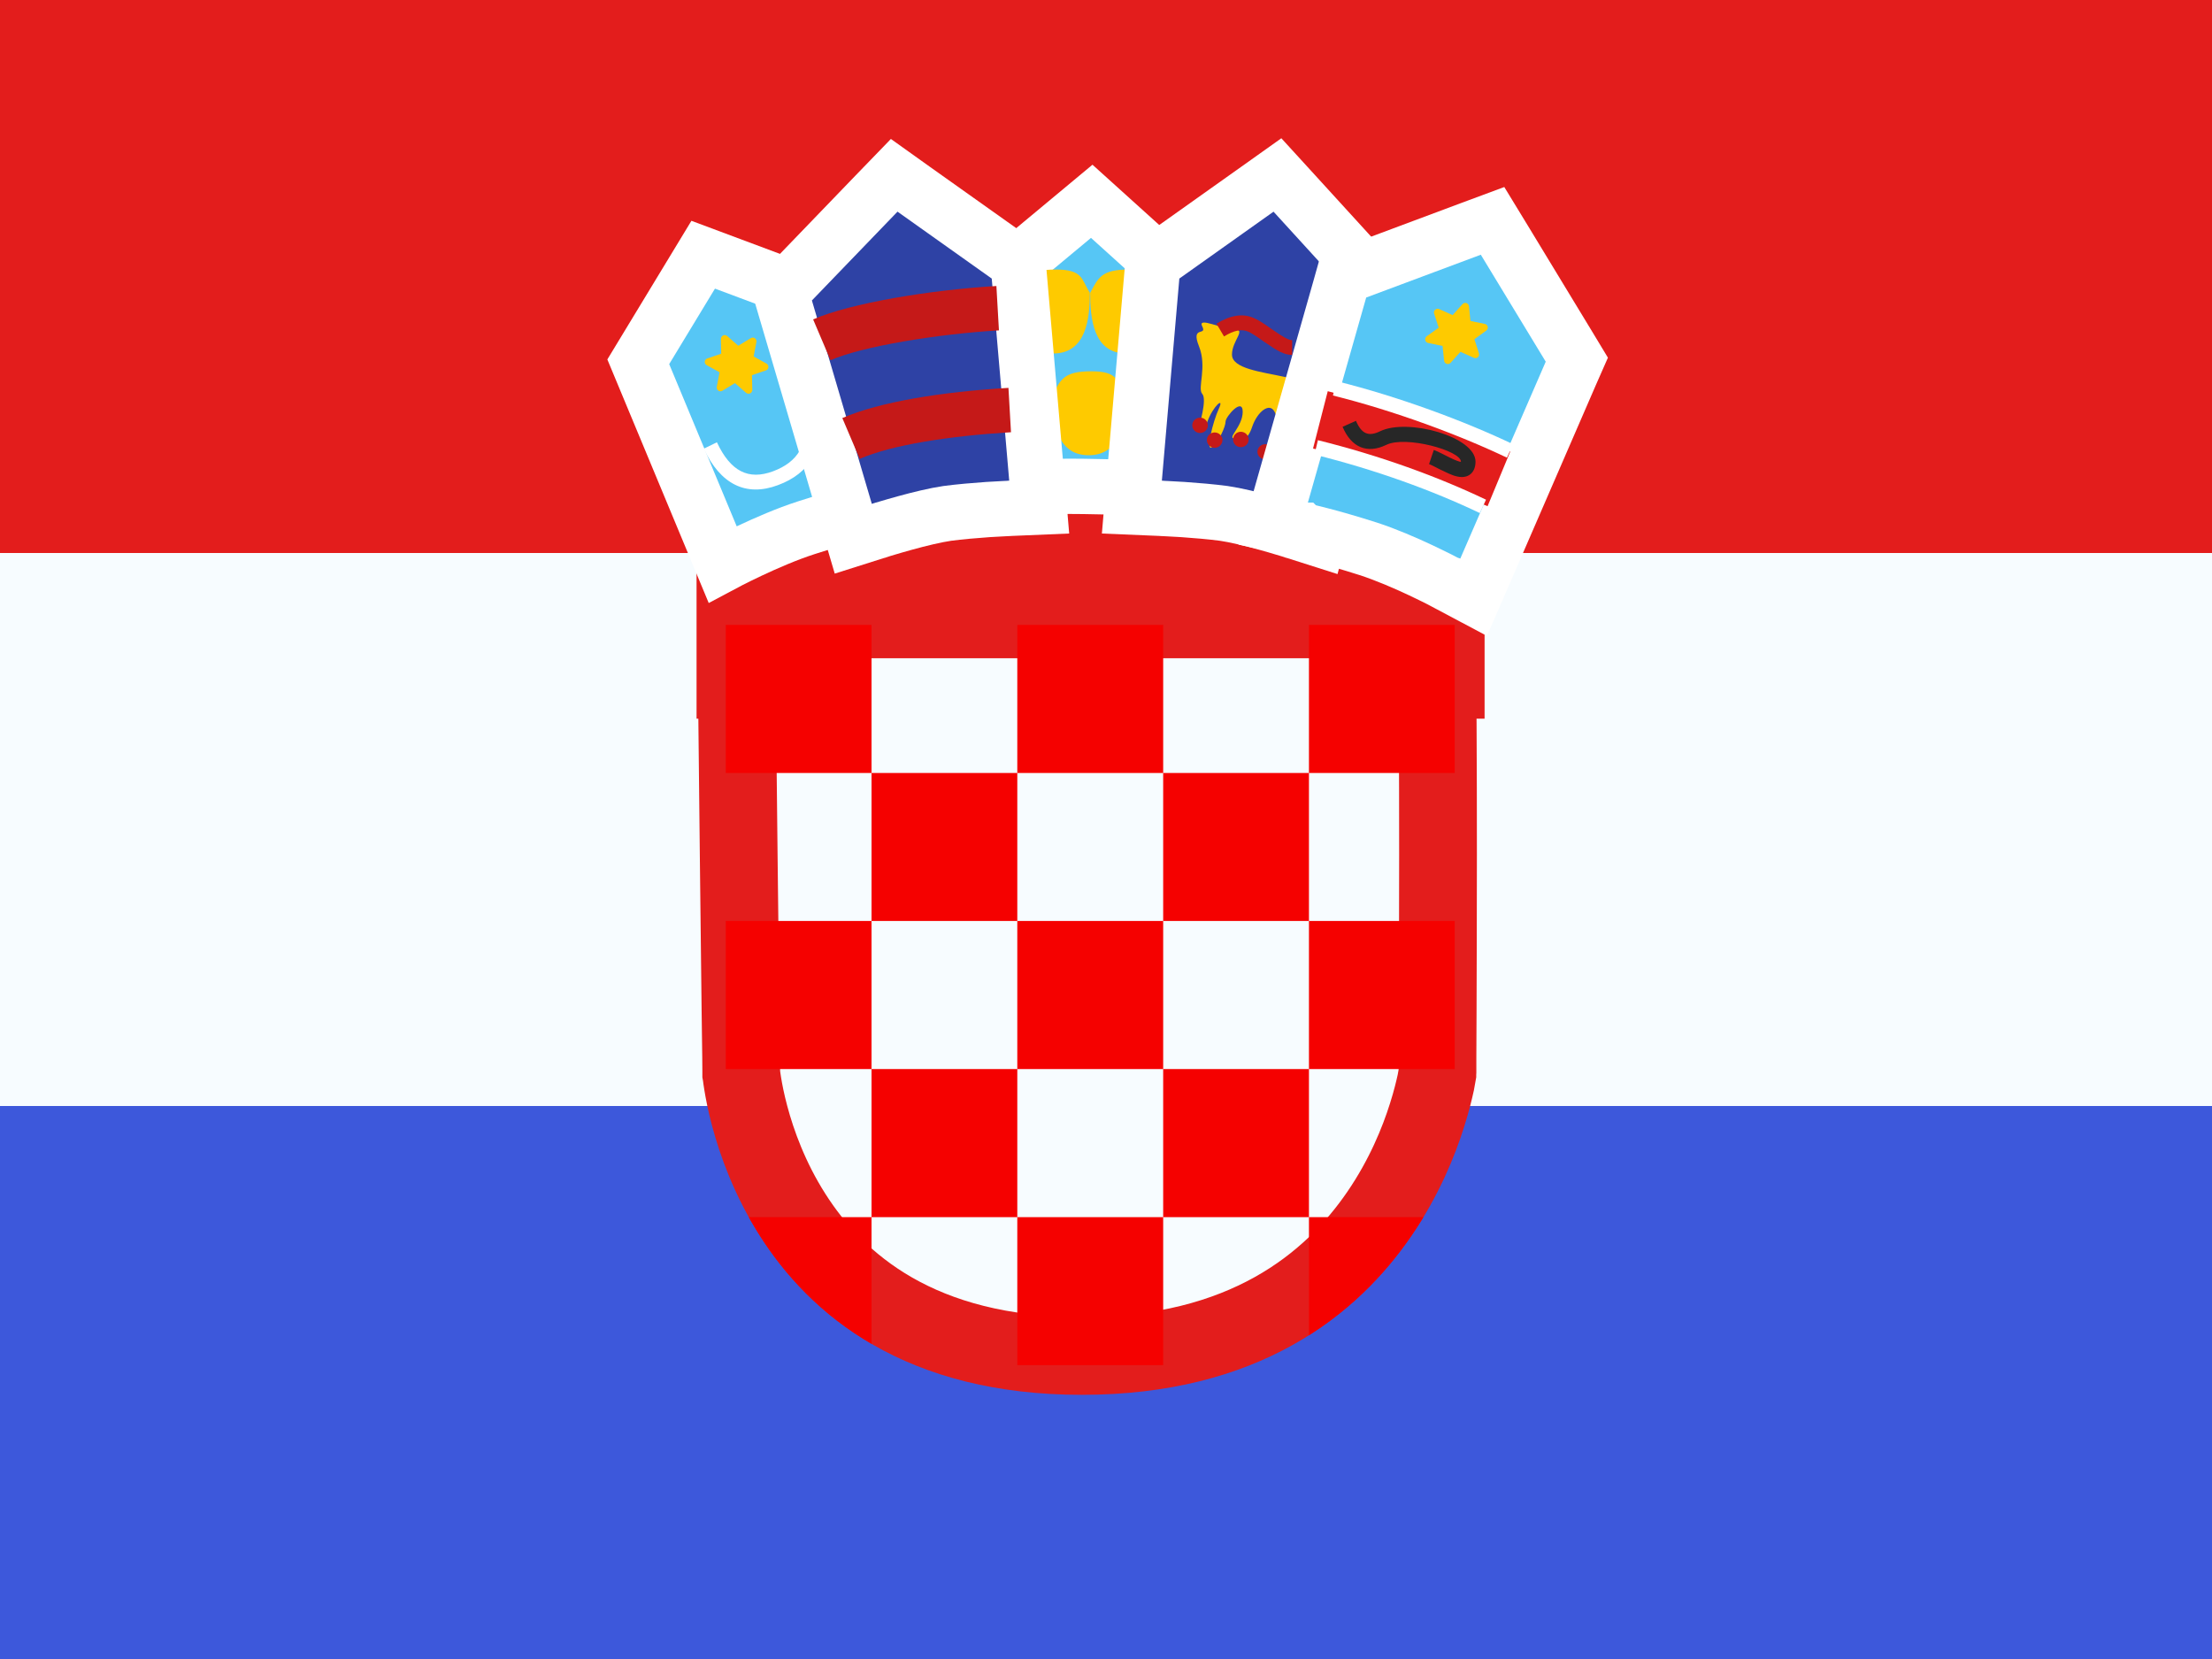
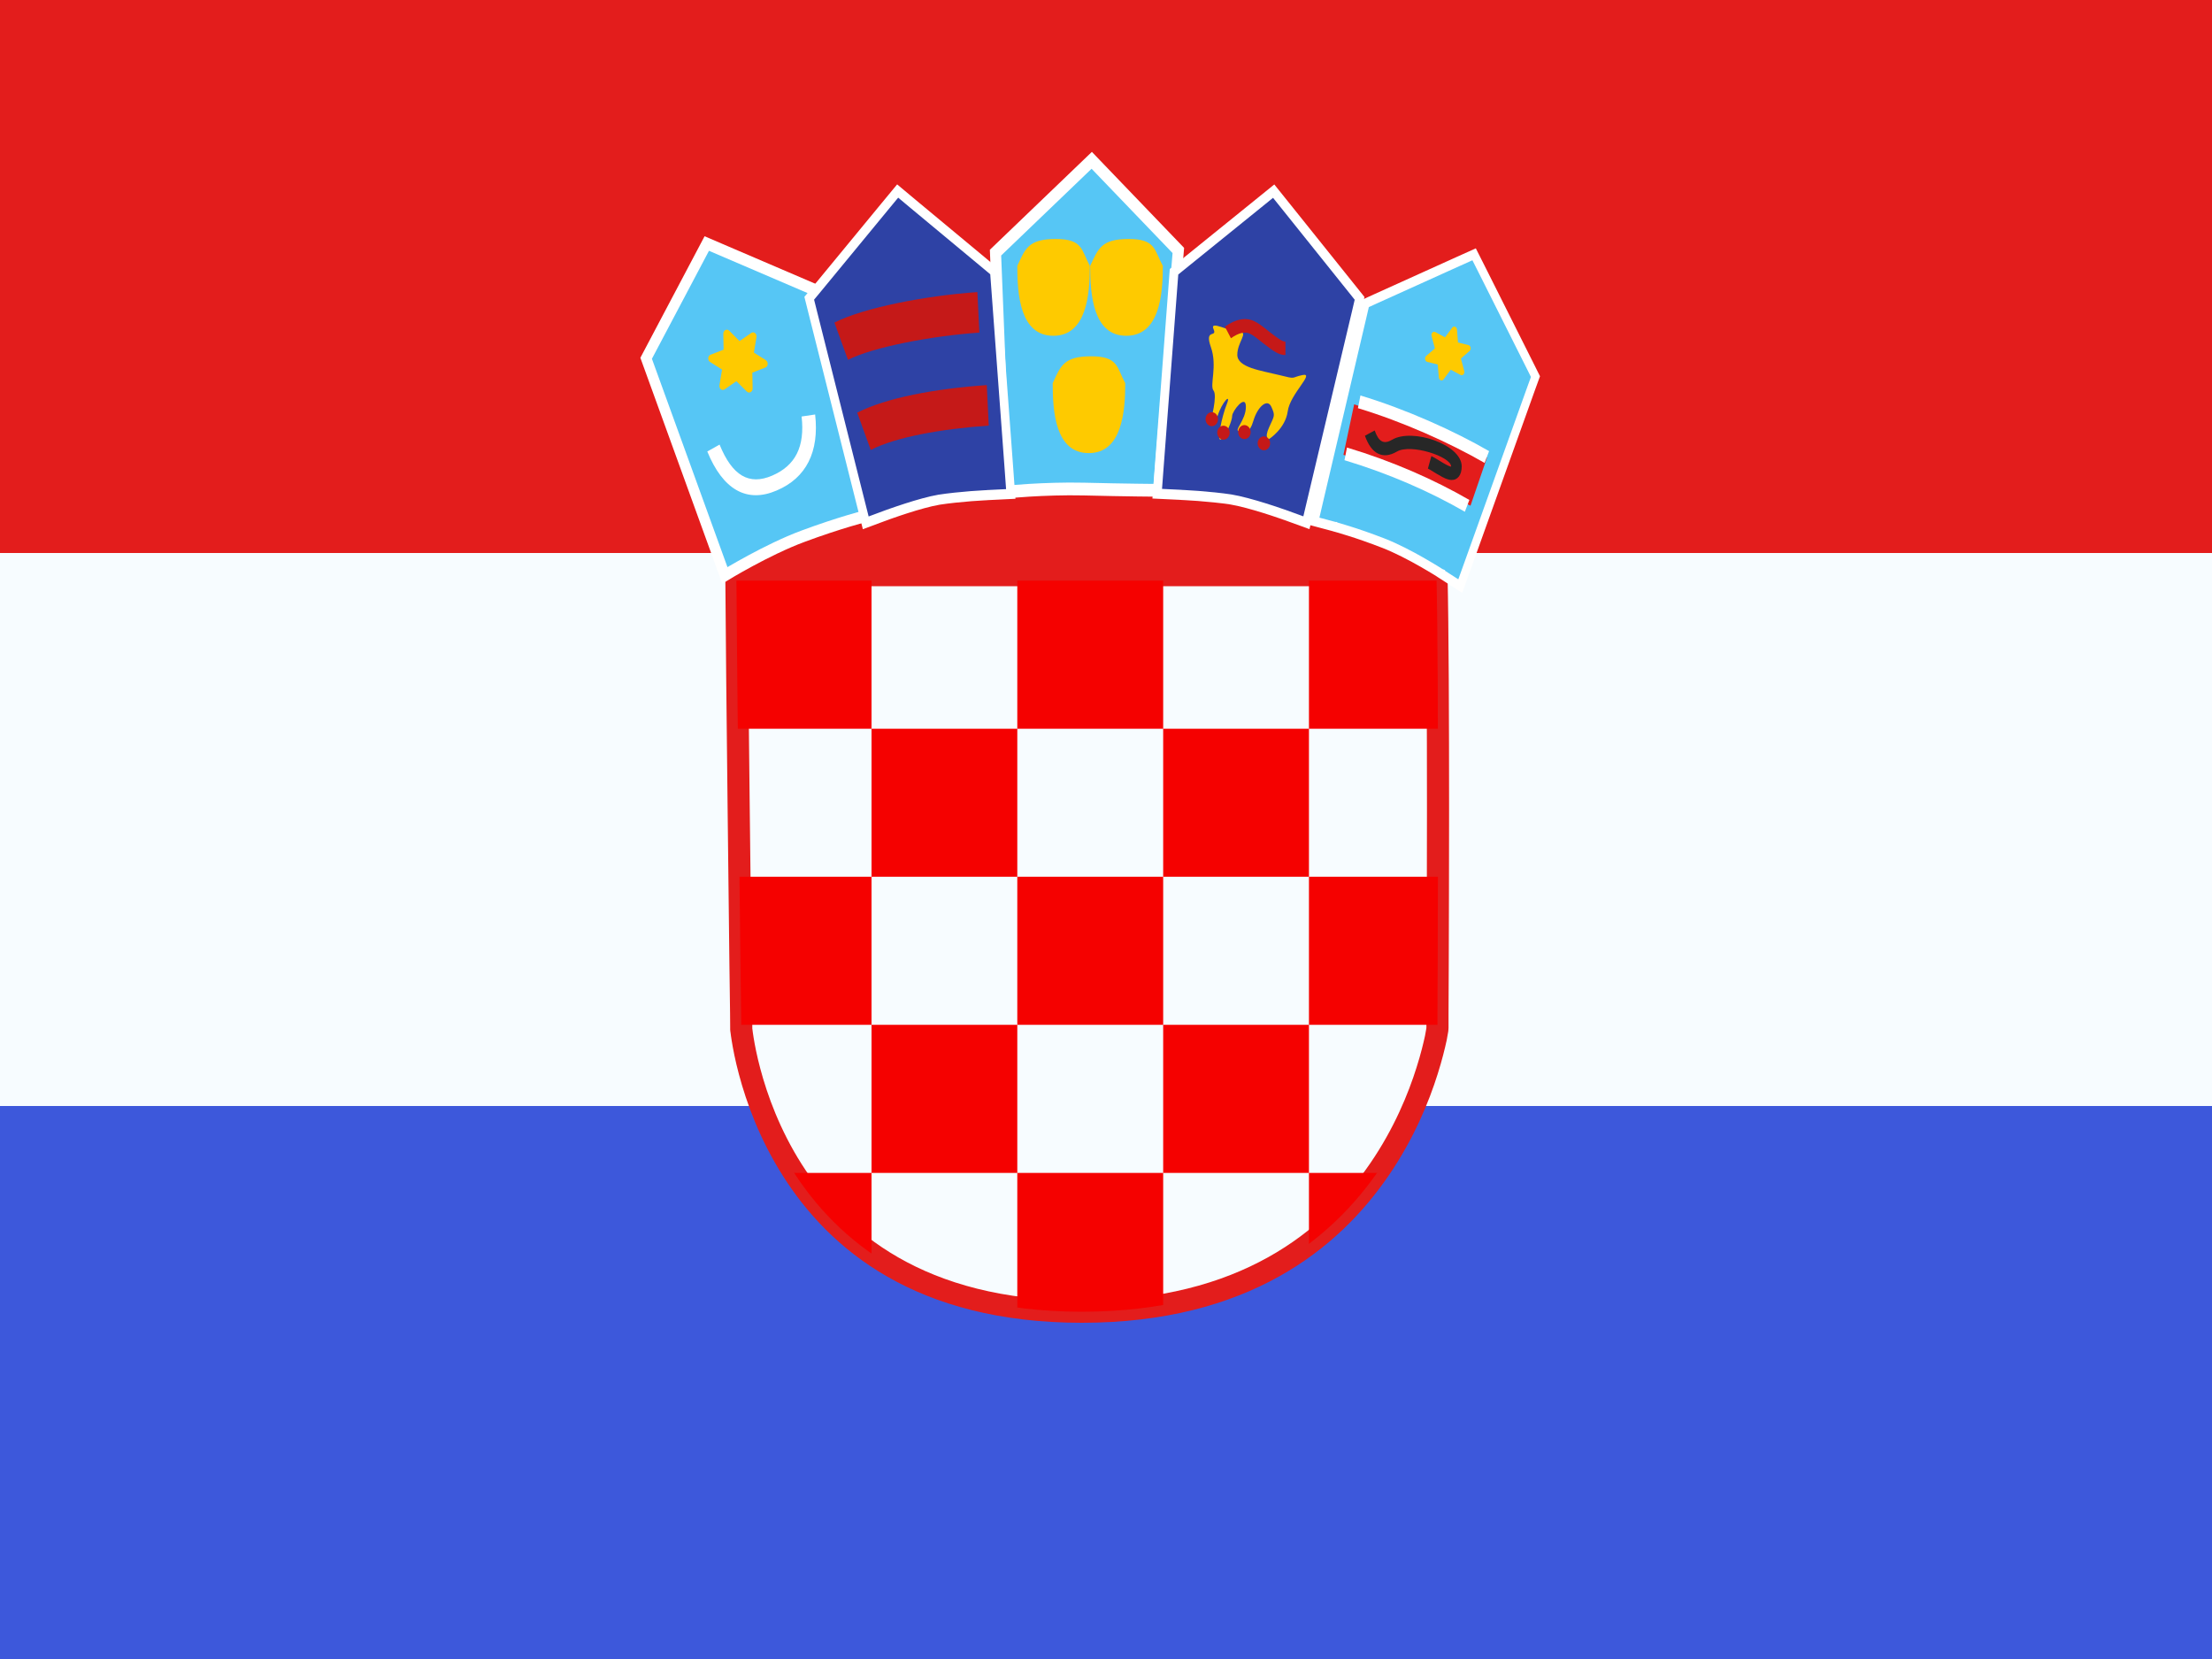
<svg xmlns="http://www.w3.org/2000/svg" fill="none" viewBox="0 0 20 15">
  <g clip-path="url(#191_svg__a)">
    <path fill="#fff" d="M0 0H20V15H0z" />
    <path fill="#F7FCFF" fill-rule="evenodd" d="M0 0V15H20V0H0Z" clip-rule="evenodd" />
    <mask id="191_svg__b" width="20" height="15" x="0" y="0" maskUnits="userSpaceOnUse" style="mask-type:luminance">
      <path fill="#fff" fill-rule="evenodd" d="M0 0V15H20V0H0Z" clip-rule="evenodd" />
    </mask>
    <g mask="url(#191_svg__b)">
      <path fill="#E31D1C" fill-rule="evenodd" d="M0 0V5H20V0H0Z" clip-rule="evenodd" />
      <path fill="#3D58DB" fill-rule="evenodd" d="M0 10V15H20V10H0Z" clip-rule="evenodd" />
-       <path fill="#E31D1C" d="M6.298 3.998H13.423V6.498H6.298z" />
-       <path fill="#F7FCFF" stroke="#E31D1C" stroke-width=".703" d="M6.658 5.6H12.988C12.999 6.08 13.002 6.919 13.002 7.726C13.002 8.247 13 8.749 12.999 9.12L12.997 9.566L12.997 9.69L12.996 9.707L12.996 9.709C12.993 9.726 12.989 9.752 12.982 9.787C12.967 9.855 12.943 9.956 12.904 10.079C12.827 10.325 12.694 10.65 12.472 10.974C12.038 11.608 11.25 12.26 9.781 12.26C8.314 12.26 7.564 11.609 7.165 10.981C6.96 10.659 6.843 10.334 6.778 10.089C6.745 9.966 6.726 9.865 6.715 9.797C6.709 9.762 6.706 9.736 6.704 9.72L6.702 9.709L6.702 9.681L6.701 9.559L6.695 9.116C6.691 8.747 6.685 8.247 6.679 7.728C6.67 6.934 6.661 6.096 6.658 5.6ZM6.701 9.699C6.701 9.699 6.701 9.699 6.701 9.699L6.701 9.699Z" />
-       <mask id="191_svg__c" width="8" height="8" x="6" y="5" maskUnits="userSpaceOnUse" style="mask-type:luminance">
-         <path fill="#fff" stroke="#fff" stroke-width=".703" d="M6.658 5.6H12.988C12.999 6.08 13.002 6.919 13.002 7.726C13.002 8.247 13 8.749 12.999 9.12L12.997 9.566L12.997 9.69L12.996 9.707L12.996 9.709C12.993 9.726 12.989 9.752 12.982 9.787C12.967 9.855 12.943 9.956 12.904 10.079C12.827 10.325 12.694 10.65 12.472 10.974C12.038 11.608 11.25 12.26 9.781 12.26C8.314 12.26 7.564 11.609 7.165 10.981C6.96 10.659 6.843 10.334 6.778 10.089C6.745 9.966 6.726 9.865 6.715 9.797C6.709 9.762 6.706 9.736 6.704 9.72L6.702 9.709L6.702 9.681L6.701 9.559L6.695 9.116C6.691 8.747 6.685 8.247 6.679 7.728C6.67 6.934 6.661 6.096 6.658 5.6ZM6.701 9.699C6.701 9.699 6.701 9.699 6.701 9.699L6.701 9.699Z" />
-       </mask>
-       <g mask="url(#191_svg__c)">
-         <path fill="#F50100" fill-rule="evenodd" d="M6.562 5.65H7.88V6.989H6.562V5.65ZM9.198 6.989H7.88V8.327H6.562V9.666L7.88 9.666V11.005H6.562V12.343H7.88V11.005H9.198V12.343H10.517V11.005H11.835V12.343H13.153V11.005H11.835V9.666L13.153 9.666V8.327H11.835V6.989H13.153V5.65H11.835V6.989H10.517V5.65H9.198V6.989ZM9.198 8.327V6.989H10.517V8.327H9.198ZM9.198 9.666V8.327H7.88V9.666H9.198ZM10.517 9.666V11.005H9.198V9.666H10.517ZM10.517 9.666V8.327H11.835V9.666H10.517Z" clip-rule="evenodd" />
+       <g transform="translate(0 -.4)">
+         <path fill="#E31D1C" stroke="#E31D1C" stroke-linejoin="round" stroke-width=".2" d="M6.658 3.998H12.988V5.598H6.658z" />
+         <path fill="#F7FCFF" stroke="#E31D1C" stroke-linejoin="round" stroke-width=".2" d="M6.658 5.6H12.988C12.999 6.08 13.002 6.919 13.002 7.726C13.002 8.247 13 8.749 12.999 9.12L12.997 9.566L12.997 9.69L12.996 9.707L12.996 9.709C12.993 9.726 12.989 9.752 12.982 9.787C12.967 9.855 12.943 9.956 12.904 10.079C12.827 10.325 12.694 10.65 12.472 10.974C12.038 11.608 11.25 12.26 9.781 12.26C8.314 12.26 7.564 11.609 7.165 10.981C6.96 10.659 6.843 10.334 6.778 10.089C6.745 9.966 6.726 9.865 6.715 9.797C6.709 9.762 6.706 9.736 6.704 9.72L6.702 9.709L6.702 9.681L6.701 9.559L6.695 9.116C6.691 8.747 6.685 8.247 6.679 7.728C6.67 6.934 6.661 6.096 6.658 5.6ZM6.701 9.699C6.701 9.699 6.701 9.699 6.701 9.699L6.701 9.699Z" />
+         <mask id="191_svg__c" width="8" height="8" x="6" y="5" maskUnits="userSpaceOnUse" style="mask-type:luminance">
+           <path fill="#fff" stroke="#fff" stroke-width="0" d="M6.658 5.6H12.988C12.999 6.08 13.002 6.919 13.002 7.726C13.002 8.247 13 8.749 12.999 9.12L12.997 9.566L12.997 9.69L12.996 9.707L12.996 9.709C12.993 9.726 12.989 9.752 12.982 9.787C12.967 9.855 12.943 9.956 12.904 10.079C12.827 10.325 12.694 10.65 12.472 10.974C12.038 11.608 11.25 12.26 9.781 12.26C8.314 12.26 7.564 11.609 7.165 10.981C6.96 10.659 6.843 10.334 6.778 10.089C6.745 9.966 6.726 9.865 6.715 9.797C6.709 9.762 6.706 9.736 6.704 9.72L6.702 9.709L6.702 9.681L6.701 9.559L6.695 9.116C6.691 8.747 6.685 8.247 6.679 7.728C6.67 6.934 6.661 6.096 6.658 5.6ZM6.701 9.699C6.701 9.699 6.701 9.699 6.701 9.699L6.701 9.699Z" />
+         </mask>
+         <g mask="url(#191_svg__c)">
+           <path fill="#F50100" fill-rule="evenodd" d="M6.562 5.65H7.88V6.989H6.562V5.65ZM9.198 6.989H7.88V8.327H6.562V9.666L7.88 9.666V11.005H6.562V12.343H7.88V11.005H9.198V12.343H10.517V11.005H11.835V12.343H13.153V11.005H11.835V9.666L13.153 9.666V8.327H11.835V6.989H13.153V5.65H11.835V6.989H10.517V5.65H9.198V6.989ZM9.198 8.327V6.989H10.517V8.327H9.198ZM9.198 9.666V8.327H7.88V9.666H9.198ZM10.517 9.666V11.005H9.198V9.666H10.517ZM10.517 9.666V8.327H11.835V9.666H10.517Z" clip-rule="evenodd" />
+         </g>
      </g>
-       <path fill="#56C6F5" fill-rule="evenodd" stroke="#fff" stroke-width=".5" d="M6.533 5.102C6.533 5.102 6.941 4.884 7.289 4.772C7.637 4.659 7.911 4.598 7.911 4.598L7.394 2.69L6.358 2.303L5.771 3.271L6.533 5.102Z" clip-rule="evenodd" />
-       <path fill="#fff" d="M6.363 4.057L6.482 3.999C6.605 4.262 6.767 4.344 6.99 4.261C7.217 4.176 7.309 4.016 7.276 3.762L7.407 3.745C7.448 4.06 7.321 4.28 7.035 4.386C6.745 4.495 6.514 4.379 6.363 4.057Z" />
-       <path fill="#FECA00" fill-rule="evenodd" d="M6.645 3.464L6.531 3.533C6.506 3.548 6.475 3.526 6.481 3.497L6.506 3.366L6.39 3.302C6.364 3.288 6.367 3.25 6.395 3.241L6.521 3.198L6.518 3.065C6.518 3.035 6.552 3.019 6.575 3.038L6.675 3.126L6.789 3.057C6.814 3.042 6.845 3.064 6.839 3.093L6.814 3.223L6.93 3.287C6.956 3.302 6.953 3.34 6.925 3.349L6.799 3.392L6.802 3.525C6.802 3.555 6.768 3.571 6.745 3.551L6.645 3.464Z" clip-rule="evenodd" />
-       <path fill="#56C6F5" fill-rule="evenodd" stroke="#fff" stroke-width=".5" d="M9.088 4.422C9.088 4.422 9.436 4.391 9.801 4.398C10.166 4.406 10.476 4.408 10.476 4.408L10.654 2.527L9.871 1.82L9.001 2.544L9.088 4.422Z" clip-rule="evenodd" />
-       <path fill="#FECA00" fill-rule="evenodd" d="M9.844 4.116C10.145 4.116 10.174 3.79 10.174 3.568 10.097 3.445 10.113 3.357 9.866 3.357 9.618 3.357 9.59 3.432 9.518 3.568 9.518 3.79 9.542 4.116 9.844 4.116zM10.183 3.196C10.485 3.196 10.514 2.87 10.514 2.648 10.436 2.525 10.452 2.437 10.205 2.437 9.958 2.437 9.93 2.512 9.857 2.648 9.857 2.87 9.882 3.196 10.183 3.196zM9.524 3.196C9.825 3.196 9.854 2.87 9.854 2.648 9.777 2.525 9.793 2.437 9.546 2.437 9.299 2.437 9.27 2.512 9.198 2.648 9.198 2.87 9.222 3.196 9.524 3.196z" clip-rule="evenodd" />
-       <path fill="#2E42A5" stroke="#fff" stroke-width=".5" d="M7.643 4.627L7.715 4.871L7.958 4.794L7.958 4.794L7.958 4.794L7.958 4.794L7.959 4.794L7.962 4.793L7.974 4.789L8.021 4.775C8.062 4.763 8.118 4.746 8.181 4.729C8.311 4.693 8.46 4.657 8.564 4.642C8.676 4.627 8.818 4.615 8.934 4.607C8.992 4.603 9.043 4.601 9.078 4.599L9.12 4.597L9.131 4.596L9.134 4.596L9.135 4.596L9.135 4.596H9.135L9.135 4.596L9.135 4.596L9.396 4.585L9.374 4.325L9.216 2.497L9.206 2.382L9.112 2.315L8.26 1.71L8.085 1.585L7.935 1.74L7.161 2.543L7.06 2.647L7.101 2.787L7.643 4.627Z" />
-       <mask id="191_svg__d" width="4" height="5" x="6" y="1" maskUnits="userSpaceOnUse" style="mask-type:luminance">
-         <path fill="#fff" stroke="#fff" stroke-width=".5" d="M7.643 4.627L7.715 4.871L7.958 4.794L7.958 4.794L7.958 4.794L7.958 4.794L7.959 4.794L7.962 4.793L7.974 4.789L8.021 4.775C8.062 4.763 8.118 4.746 8.181 4.729C8.311 4.693 8.46 4.657 8.564 4.642C8.676 4.627 8.818 4.615 8.934 4.607C8.992 4.603 9.043 4.601 9.078 4.599L9.12 4.597L9.131 4.596L9.134 4.596L9.135 4.596L9.135 4.596H9.135L9.135 4.596L9.135 4.596L9.396 4.585L9.374 4.325L9.216 2.497L9.206 2.382L9.112 2.315L8.26 1.71L8.085 1.585L7.935 1.74L7.161 2.543L7.06 2.647L7.101 2.787L7.643 4.627Z" />
-       </mask>
-       <g fill="#C51918" mask="url(#191_svg__d)">
-         <path d="M7.773 4.149 7.616 3.78C7.952 3.633 8.52 3.542 9.118 3.507L9.141 3.908C8.586 3.941 8.06 4.023 7.773 4.149zM7.509 3.257 7.352 2.888C7.688 2.741 8.411 2.621 9.009 2.586L9.032 2.987C8.476 3.02 7.796 3.131 7.509 3.257z" />
+       <path fill="#56C6F5" fill-rule="evenodd" stroke="#fff" stroke-width=".1" d="M6.533 5.102C6.533 5.102 6.941 4.884 7.289 4.772C7.637 4.659 7.911 4.598 7.911 4.598L7.394 2.69L6.358 2.303L5.771 3.271L6.533 5.102Z" clip-rule="evenodd" transform="matrix(.934 0 0 1.072 .452 -.267)" />
+       <path fill="#fff" d="M6.363 4.057L6.482 3.999C6.605 4.262 6.767 4.344 6.99 4.261C7.217 4.176 7.309 4.016 7.276 3.762L7.407 3.745C7.448 4.06 7.321 4.28 7.035 4.386C6.745 4.495 6.514 4.379 6.363 4.057Z" transform="matrix(.934 0 0 1.072 .452 -.267)" />
+       <path fill="#FECA00" fill-rule="evenodd" d="M6.645 3.464L6.531 3.533C6.506 3.548 6.475 3.526 6.481 3.497L6.506 3.366L6.39 3.302C6.364 3.288 6.367 3.25 6.395 3.241L6.521 3.198L6.518 3.065C6.518 3.035 6.552 3.019 6.575 3.038L6.675 3.126L6.789 3.057C6.814 3.042 6.845 3.064 6.839 3.093L6.814 3.223L6.93 3.287C6.956 3.302 6.953 3.34 6.925 3.349L6.799 3.392L6.802 3.525C6.802 3.555 6.768 3.571 6.745 3.551L6.645 3.464Z" clip-rule="evenodd" transform="matrix(.934 0 0 1.072 .452 -.267)" />
+       <g fill-rule="evenodd" clip-rule="evenodd">
+         <path fill="#56C6F5" stroke="#fff" stroke-width=".1" d="M9.088 4.422C9.088 4.422 9.436 4.391 9.801 4.398C10.166 4.406 10.476 4.408 10.476 4.408L10.654 2.527L9.871 1.82L9.001 2.544L9.088 4.422Z" transform="matrix(1 0 0 1.153 0 -.649)" />
+         <path fill="#FECA00" d="M9.844 4.116C10.145 4.116 10.174 3.79 10.174 3.568 10.097 3.445 10.113 3.357 9.866 3.357 9.618 3.357 9.59 3.432 9.518 3.568 9.518 3.79 9.542 4.116 9.844 4.116zM10.183 3.196C10.485 3.196 10.514 2.87 10.514 2.648 10.436 2.525 10.452 2.437 10.205 2.437 9.958 2.437 9.93 2.512 9.857 2.648 9.857 2.87 9.882 3.196 10.183 3.196zM9.524 3.196C9.825 3.196 9.854 2.87 9.854 2.648 9.777 2.525 9.793 2.437 9.546 2.437 9.299 2.437 9.27 2.512 9.198 2.648 9.198 2.87 9.222 3.196 9.524 3.196z" transform="matrix(1 0 0 1.153 0 -.649)" />
      </g>
-       <path fill="#2E42A5" stroke="#fff" stroke-width=".5" d="M11.988 4.621L11.92 4.873L11.672 4.794L11.672 4.794L11.672 4.794L11.671 4.794L11.671 4.794L11.668 4.793L11.655 4.789L11.608 4.775C11.568 4.763 11.512 4.746 11.449 4.729C11.318 4.693 11.17 4.657 11.066 4.642C10.954 4.627 10.812 4.615 10.695 4.607C10.637 4.603 10.587 4.601 10.551 4.599L10.509 4.597L10.498 4.596L10.496 4.596L10.495 4.596L10.495 4.596H10.495L10.495 4.596L10.495 4.596L10.234 4.585L10.256 4.325L10.414 2.497L10.424 2.382L10.518 2.315L11.37 1.71L11.55 1.582L11.699 1.745L12.429 2.545L12.521 2.646L12.486 2.778L11.988 4.621Z" />
-       <mask id="191_svg__e" width="4" height="5" x="9" y="1" maskUnits="userSpaceOnUse" style="mask-type:luminance">
-         <path fill="#fff" stroke="#fff" stroke-width=".5" d="M11.988 4.621L11.92 4.873L11.672 4.794L11.672 4.794L11.672 4.794L11.671 4.794L11.671 4.794L11.668 4.793L11.655 4.789L11.608 4.775C11.568 4.763 11.512 4.746 11.449 4.729C11.318 4.693 11.17 4.657 11.066 4.642C10.954 4.627 10.812 4.615 10.695 4.607C10.637 4.603 10.587 4.601 10.551 4.599L10.509 4.597L10.498 4.596L10.496 4.596L10.495 4.596L10.495 4.596H10.495L10.495 4.596L10.495 4.596L10.234 4.585L10.256 4.325L10.414 2.497L10.424 2.382L10.518 2.315L11.37 1.71L11.55 1.582L11.699 1.745L12.429 2.545L12.521 2.646L12.486 2.778L11.988 4.621Z" />
-       </mask>
-       <g fill-rule="evenodd" clip-rule="evenodd" mask="url(#191_svg__e)">
-         <path fill="#FECA00" d="M11.499 4.042C11.499 4.042 11.682 3.939 11.709 3.767C11.735 3.594 12.02 3.382 11.877 3.407C11.735 3.433 11.817 3.452 11.611 3.407C11.405 3.362 11.139 3.333 11.139 3.206C11.139 3.08 11.271 2.979 11.163 2.979C11.055 2.979 10.824 2.859 10.87 2.951C10.917 3.042 10.764 2.939 10.84 3.129C10.917 3.319 10.824 3.51 10.87 3.561C10.917 3.611 10.84 3.858 10.84 3.858C10.84 3.858 10.868 3.95 10.917 3.812C10.966 3.675 11.074 3.579 11.02 3.696C10.966 3.812 10.898 4.09 10.959 4.042C11.02 3.993 11.081 3.858 11.081 3.812C11.081 3.767 11.236 3.588 11.236 3.723C11.236 3.858 11.09 3.964 11.163 3.964C11.236 3.964 11.276 3.993 11.322 3.858C11.368 3.723 11.479 3.634 11.524 3.723C11.569 3.812 11.559 3.808 11.499 3.925C11.438 4.042 11.499 4.042 11.499 4.042Z" />
-         <path fill="#C51918" d="M11.067 3.042L10.999 2.927C11.121 2.851 11.234 2.831 11.333 2.874C11.378 2.893 11.412 2.915 11.5 2.977L11.512 2.985C11.604 3.049 11.653 3.076 11.683 3.076V3.209C11.614 3.209 11.555 3.177 11.437 3.095L11.425 3.087C11.346 3.031 11.315 3.011 11.282 2.997C11.227 2.974 11.157 2.986 11.067 3.042ZM10.851 3.915C10.889 3.915 10.921 3.884 10.921 3.845C10.921 3.807 10.889 3.776 10.851 3.776C10.812 3.776 10.78 3.807 10.78 3.845C10.78 3.884 10.812 3.915 10.851 3.915ZM11.053 3.979C11.053 4.017 11.021 4.049 10.982 4.049C10.944 4.049 10.912 4.017 10.912 3.979C10.912 3.941 10.944 3.91 10.982 3.91C11.021 3.91 11.053 3.941 11.053 3.979ZM11.219 4.043C11.258 4.043 11.29 4.012 11.29 3.974C11.29 3.936 11.258 3.904 11.219 3.904C11.18 3.904 11.149 3.936 11.149 3.974C11.149 4.012 11.18 4.043 11.219 4.043ZM11.51 4.085C11.51 4.123 11.478 4.154 11.44 4.154C11.401 4.154 11.369 4.123 11.369 4.085C11.369 4.047 11.401 4.016 11.44 4.016C11.478 4.016 11.51 4.047 11.51 4.085Z" />
+       <g transform="matrix(.78 0 0 .913 1.81 .28)">
+         <path fill="#2E42A5" stroke="#fff" stroke-width=".1" d="M7.643 4.627L7.715 4.871L7.958 4.794L7.958 4.794L7.958 4.794L7.958 4.794L7.959 4.794L7.962 4.793L7.974 4.789L8.021 4.775C8.062 4.763 8.118 4.746 8.181 4.729C8.311 4.693 8.46 4.657 8.564 4.642C8.676 4.627 8.818 4.615 8.934 4.607C8.992 4.603 9.043 4.601 9.078 4.599L9.12 4.597L9.131 4.596L9.134 4.596L9.135 4.596L9.135 4.596H9.135L9.135 4.596L9.135 4.596L9.396 4.585L9.374 4.325L9.216 2.497L9.206 2.382L9.112 2.315L8.26 1.71L8.085 1.585L7.935 1.74L7.161 2.543L7.06 2.647L7.101 2.787L7.643 4.627Z" />
+         <mask id="191_svg__d" width="4" height="5" x="6" y="1" maskUnits="userSpaceOnUse" style="mask-type:luminance">
+           <path fill="#fff" stroke="#fff" stroke-width=".1" d="M7.643 4.627L7.715 4.871L7.958 4.794L7.958 4.794L7.958 4.794L7.958 4.794L7.959 4.794L7.962 4.793L7.974 4.789L8.021 4.775C8.062 4.763 8.118 4.746 8.181 4.729C8.311 4.693 8.46 4.657 8.564 4.642C8.676 4.627 8.818 4.615 8.934 4.607C8.992 4.603 9.043 4.601 9.078 4.599L9.12 4.597L9.131 4.596L9.134 4.596L9.135 4.596L9.135 4.596H9.135L9.135 4.596L9.135 4.596L9.396 4.585L9.374 4.325L9.216 2.497L9.206 2.382L9.112 2.315L8.26 1.71L8.085 1.585L7.935 1.74L7.161 2.543L7.06 2.647L7.101 2.787L7.643 4.627Z" />
+         </mask>
+         <g fill="#C51918" mask="url(#191_svg__d)">
+           <path d="M7.773 4.149 7.616 3.78C7.952 3.633 8.52 3.542 9.118 3.507L9.141 3.908C8.586 3.941 8.06 4.023 7.773 4.149zM7.509 3.257 7.352 2.888C7.688 2.741 8.411 2.621 9.009 2.586L9.032 2.987C8.476 3.02 7.796 3.131 7.509 3.257z" />
+         </g>
      </g>
-       <path fill="#56C6F5" stroke="#fff" stroke-width=".5" d="M13.431 5.154L13.323 5.402L13.084 5.275L13.084 5.275L13.084 5.275L13.084 5.275L13.084 5.275L13.084 5.274L13.081 5.273L13.068 5.266C13.057 5.26 13.04 5.252 13.02 5.241C12.978 5.22 12.918 5.19 12.848 5.157C12.706 5.09 12.528 5.013 12.37 4.962C12.201 4.908 12.05 4.865 11.941 4.837C11.887 4.823 11.843 4.812 11.814 4.805L11.78 4.797L11.771 4.795L11.77 4.794L11.769 4.794L11.769 4.794L11.769 4.794L11.769 4.794L11.769 4.794L11.511 4.737L11.583 4.482L12.112 2.622L12.146 2.501L12.265 2.456L13.301 2.069L13.495 1.997L13.603 2.174L14.19 3.141L14.257 3.252L14.205 3.37L13.431 5.154Z" />
-       <mask id="191_svg__f" width="4" height="5" x="11" y="1" maskUnits="userSpaceOnUse" style="mask-type:luminance">
-         <path fill="#fff" stroke="#fff" stroke-width=".5" d="M13.431 5.154L13.323 5.402L13.084 5.275L13.084 5.275L13.084 5.275L13.084 5.275L13.084 5.275L13.084 5.274L13.081 5.273L13.068 5.266C13.057 5.26 13.04 5.252 13.02 5.241C12.978 5.22 12.918 5.19 12.848 5.157C12.706 5.09 12.528 5.013 12.37 4.962C12.201 4.908 12.05 4.865 11.941 4.837C11.887 4.823 11.843 4.812 11.814 4.805L11.78 4.797L11.771 4.795L11.77 4.794L11.769 4.794L11.769 4.794L11.769 4.794L11.769 4.794L11.769 4.794L11.511 4.737L11.583 4.482L12.112 2.622L12.146 2.501L12.265 2.456L13.301 2.069L13.495 1.997L13.603 2.174L14.19 3.141L14.257 3.252L14.205 3.37L13.431 5.154Z" />
-       </mask>
-       <g mask="url(#191_svg__f)">
-         <path fill="#FECA00" fill-rule="evenodd" d="M13.205 3.181L13.116 3.28C13.096 3.302 13.06 3.29 13.057 3.261L13.043 3.128L12.913 3.101C12.884 3.095 12.876 3.058 12.9 3.04L13.008 2.963L12.967 2.836C12.957 2.808 12.986 2.783 13.013 2.795L13.134 2.849L13.223 2.75C13.242 2.728 13.279 2.74 13.282 2.769L13.295 2.902L13.426 2.929C13.454 2.935 13.462 2.972 13.438 2.989L13.331 3.067L13.372 3.194C13.381 3.222 13.353 3.247 13.326 3.235L13.205 3.181Z" clip-rule="evenodd" />
-         <path fill="#E31D1C" d="M11.872 4.055L12.005 3.537C12.593 3.692 13.206 3.891 13.655 4.083L13.45 4.577C13.026 4.395 12.437 4.204 11.872 4.055Z" />
-         <path fill="#fff" d="M12.052 3.576 12.083 3.446C12.647 3.586 13.246 3.809 13.681 4.017L13.625 4.138C13.198 3.934 12.607 3.714 12.052 3.576zM11.885 4.11 11.916 3.98C12.48 4.12 13.001 4.31 13.436 4.518L13.38 4.639C12.953 4.435 12.44 4.248 11.885 4.11z" />
-         <path fill="#272727" d="M12.139 3.859L12.26 3.805C12.311 3.924 12.374 3.95 12.479 3.899C12.726 3.779 13.341 3.947 13.341 4.174C13.341 4.262 13.29 4.316 13.211 4.313C13.167 4.311 13.12 4.294 13.051 4.259C13.042 4.255 13.037 4.252 13.023 4.246C12.947 4.207 12.941 4.204 12.921 4.196L12.964 4.068C12.992 4.079 12.997 4.081 13.082 4.124C13.095 4.131 13.1 4.133 13.108 4.137C13.161 4.163 13.197 4.177 13.217 4.177C13.218 4.178 13.209 4.187 13.209 4.174C13.209 4.074 12.709 3.937 12.535 4.022C12.361 4.106 12.219 4.047 12.139 3.859Z" />
+       <g transform="matrix(.8 0 0 .911 2.276 .287)">
+         <path fill="#2E42A5" stroke="#fff" stroke-width=".1" d="M11.988 4.621L11.92 4.873L11.672 4.794L11.672 4.794L11.672 4.794L11.671 4.794L11.671 4.794L11.668 4.793L11.655 4.789L11.608 4.775C11.568 4.763 11.512 4.746 11.449 4.729C11.318 4.693 11.17 4.657 11.066 4.642C10.954 4.627 10.812 4.615 10.695 4.607C10.637 4.603 10.587 4.601 10.551 4.599L10.509 4.597L10.498 4.596L10.496 4.596L10.495 4.596L10.495 4.596H10.495L10.495 4.596L10.495 4.596L10.234 4.585L10.256 4.325L10.414 2.497L10.424 2.382L10.518 2.315L11.37 1.71L11.55 1.582L11.699 1.745L12.429 2.545L12.521 2.646L12.486 2.778L11.988 4.621Z" />
+         <mask id="191_svg__e" width="4" height="5" x="9" y="1" maskUnits="userSpaceOnUse" style="mask-type:luminance">
+           <path fill="#fff" stroke="#fff" stroke-width=".1" d="M11.988 4.621L11.92 4.873L11.672 4.794L11.672 4.794L11.672 4.794L11.671 4.794L11.671 4.794L11.668 4.793L11.655 4.789L11.608 4.775C11.568 4.763 11.512 4.746 11.449 4.729C11.318 4.693 11.17 4.657 11.066 4.642C10.954 4.627 10.812 4.615 10.695 4.607C10.637 4.603 10.587 4.601 10.551 4.599L10.509 4.597L10.498 4.596L10.496 4.596L10.495 4.596L10.495 4.596H10.495L10.495 4.596L10.495 4.596L10.234 4.585L10.256 4.325L10.414 2.497L10.424 2.382L10.518 2.315L11.37 1.71L11.55 1.582L11.699 1.745L12.429 2.545L12.521 2.646L12.486 2.778L11.988 4.621Z" />
+         </mask>
+         <g fill-rule="evenodd" clip-rule="evenodd" mask="url(#191_svg__e)">
+           <path fill="#FECA00" d="M11.499 4.042C11.499 4.042 11.682 3.939 11.709 3.767C11.735 3.594 12.02 3.382 11.877 3.407C11.735 3.433 11.817 3.452 11.611 3.407C11.405 3.362 11.139 3.333 11.139 3.206C11.139 3.08 11.271 2.979 11.163 2.979C11.055 2.979 10.824 2.859 10.87 2.951C10.917 3.042 10.764 2.939 10.84 3.129C10.917 3.319 10.824 3.51 10.87 3.561C10.917 3.611 10.84 3.858 10.84 3.858C10.84 3.858 10.868 3.95 10.917 3.812C10.966 3.675 11.074 3.579 11.02 3.696C10.966 3.812 10.898 4.09 10.959 4.042C11.02 3.993 11.081 3.858 11.081 3.812C11.081 3.767 11.236 3.588 11.236 3.723C11.236 3.858 11.09 3.964 11.163 3.964C11.236 3.964 11.276 3.993 11.322 3.858C11.368 3.723 11.479 3.634 11.524 3.723C11.569 3.812 11.559 3.808 11.499 3.925C11.438 4.042 11.499 4.042 11.499 4.042Z" />
+           <path fill="#C51918" d="M11.067 3.042L10.999 2.927C11.121 2.851 11.234 2.831 11.333 2.874C11.378 2.893 11.412 2.915 11.5 2.977L11.512 2.985C11.604 3.049 11.653 3.076 11.683 3.076V3.209C11.614 3.209 11.555 3.177 11.437 3.095L11.425 3.087C11.346 3.031 11.315 3.011 11.282 2.997C11.227 2.974 11.157 2.986 11.067 3.042ZM10.851 3.915C10.889 3.915 10.921 3.884 10.921 3.845C10.921 3.807 10.889 3.776 10.851 3.776C10.812 3.776 10.78 3.807 10.78 3.845C10.78 3.884 10.812 3.915 10.851 3.915ZM11.053 3.979C11.053 4.017 11.021 4.049 10.982 4.049C10.944 4.049 10.912 4.017 10.912 3.979C10.912 3.941 10.944 3.91 10.982 3.91C11.021 3.91 11.053 3.941 11.053 3.979ZM11.219 4.043C11.258 4.043 11.29 4.012 11.29 3.974C11.29 3.936 11.258 3.904 11.219 3.904C11.18 3.904 11.149 3.936 11.149 3.974C11.149 4.012 11.18 4.043 11.219 4.043ZM11.51 4.085C11.51 4.123 11.478 4.154 11.44 4.154C11.401 4.154 11.369 4.123 11.369 4.085C11.369 4.047 11.401 4.016 11.44 4.016C11.478 4.016 11.51 4.047 11.51 4.085Z" />
+         </g>
+       </g>
+       <g transform="matrix(.728 0 0 .881 3.504 .54)">
+         <path fill="#56C6F5" stroke="#fff" stroke-width=".1" d="M13.431 5.154L13.323 5.402L13.084 5.275L13.084 5.275L13.084 5.275L13.084 5.275L13.084 5.275L13.084 5.274L13.081 5.273L13.068 5.266C13.057 5.26 13.04 5.252 13.02 5.241C12.978 5.22 12.918 5.19 12.848 5.157C12.706 5.09 12.528 5.013 12.37 4.962C12.201 4.908 12.05 4.865 11.941 4.837C11.887 4.823 11.843 4.812 11.814 4.805L11.78 4.797L11.771 4.795L11.77 4.794L11.769 4.794L11.769 4.794L11.769 4.794L11.769 4.794L11.769 4.794L11.511 4.737L11.583 4.482L12.112 2.622L12.146 2.501L12.265 2.456L13.301 2.069L13.495 1.997L13.603 2.174L14.19 3.141L14.257 3.252L14.205 3.37L13.431 5.154Z" />
+         <mask id="191_svg__f" width="4" height="5" x="11" y="1" maskUnits="userSpaceOnUse" style="mask-type:luminance">
+           <path fill="#fff" stroke="#fff" stroke-width=".1" d="M13.431 5.154L13.323 5.402L13.084 5.275L13.084 5.275L13.084 5.275L13.084 5.275L13.084 5.275L13.084 5.274L13.081 5.273L13.068 5.266C13.057 5.26 13.04 5.252 13.02 5.241C12.978 5.22 12.918 5.19 12.848 5.157C12.706 5.09 12.528 5.013 12.37 4.962C12.201 4.908 12.05 4.865 11.941 4.837C11.887 4.823 11.843 4.812 11.814 4.805L11.78 4.797L11.771 4.795L11.77 4.794L11.769 4.794L11.769 4.794L11.769 4.794L11.769 4.794L11.769 4.794L11.511 4.737L11.583 4.482L12.112 2.622L12.146 2.501L12.265 2.456L13.301 2.069L13.495 1.997L13.603 2.174L14.19 3.141L14.257 3.252L14.205 3.37L13.431 5.154Z" />
+         </mask>
+         <g mask="url(#191_svg__f)">
+           <path fill="#FECA00" fill-rule="evenodd" d="M13.205 3.181L13.116 3.28C13.096 3.302 13.06 3.29 13.057 3.261L13.043 3.128L12.913 3.101C12.884 3.095 12.876 3.058 12.9 3.04L13.008 2.963L12.967 2.836C12.957 2.808 12.986 2.783 13.013 2.795L13.134 2.849L13.223 2.75C13.242 2.728 13.279 2.74 13.282 2.769L13.295 2.902L13.426 2.929C13.454 2.935 13.462 2.972 13.438 2.989L13.331 3.067L13.372 3.194C13.381 3.222 13.353 3.247 13.326 3.235L13.205 3.181Z" clip-rule="evenodd" />
+           <path fill="#E31D1C" d="M11.872 4.055L12.005 3.537C12.593 3.692 13.206 3.891 13.655 4.083L13.45 4.577C13.026 4.395 12.437 4.204 11.872 4.055Z" />
+           <path fill="#fff" d="M12.052 3.576 12.083 3.446C12.647 3.586 13.246 3.809 13.681 4.017L13.625 4.138C13.198 3.934 12.607 3.714 12.052 3.576zM11.885 4.11 11.916 3.98C12.48 4.12 13.001 4.31 13.436 4.518L13.38 4.639C12.953 4.435 12.44 4.248 11.885 4.11z" />
+           <path fill="#272727" d="M12.139 3.859L12.26 3.805C12.311 3.924 12.374 3.95 12.479 3.899C12.726 3.779 13.341 3.947 13.341 4.174C13.341 4.262 13.29 4.316 13.211 4.313C13.167 4.311 13.12 4.294 13.051 4.259C13.042 4.255 13.037 4.252 13.023 4.246C12.947 4.207 12.941 4.204 12.921 4.196L12.964 4.068C12.992 4.079 12.997 4.081 13.082 4.124C13.095 4.131 13.1 4.133 13.108 4.137C13.161 4.163 13.197 4.177 13.217 4.177C13.218 4.178 13.209 4.187 13.209 4.174C13.209 4.074 12.709 3.937 12.535 4.022C12.361 4.106 12.219 4.047 12.139 3.859Z" />
+         </g>
      </g>
    </g>
  </g>
  <defs>
    <clipPath id="191_svg__a">
      <path fill="#fff" d="M0 0H20V15H0z" />
    </clipPath>
  </defs>
</svg>
